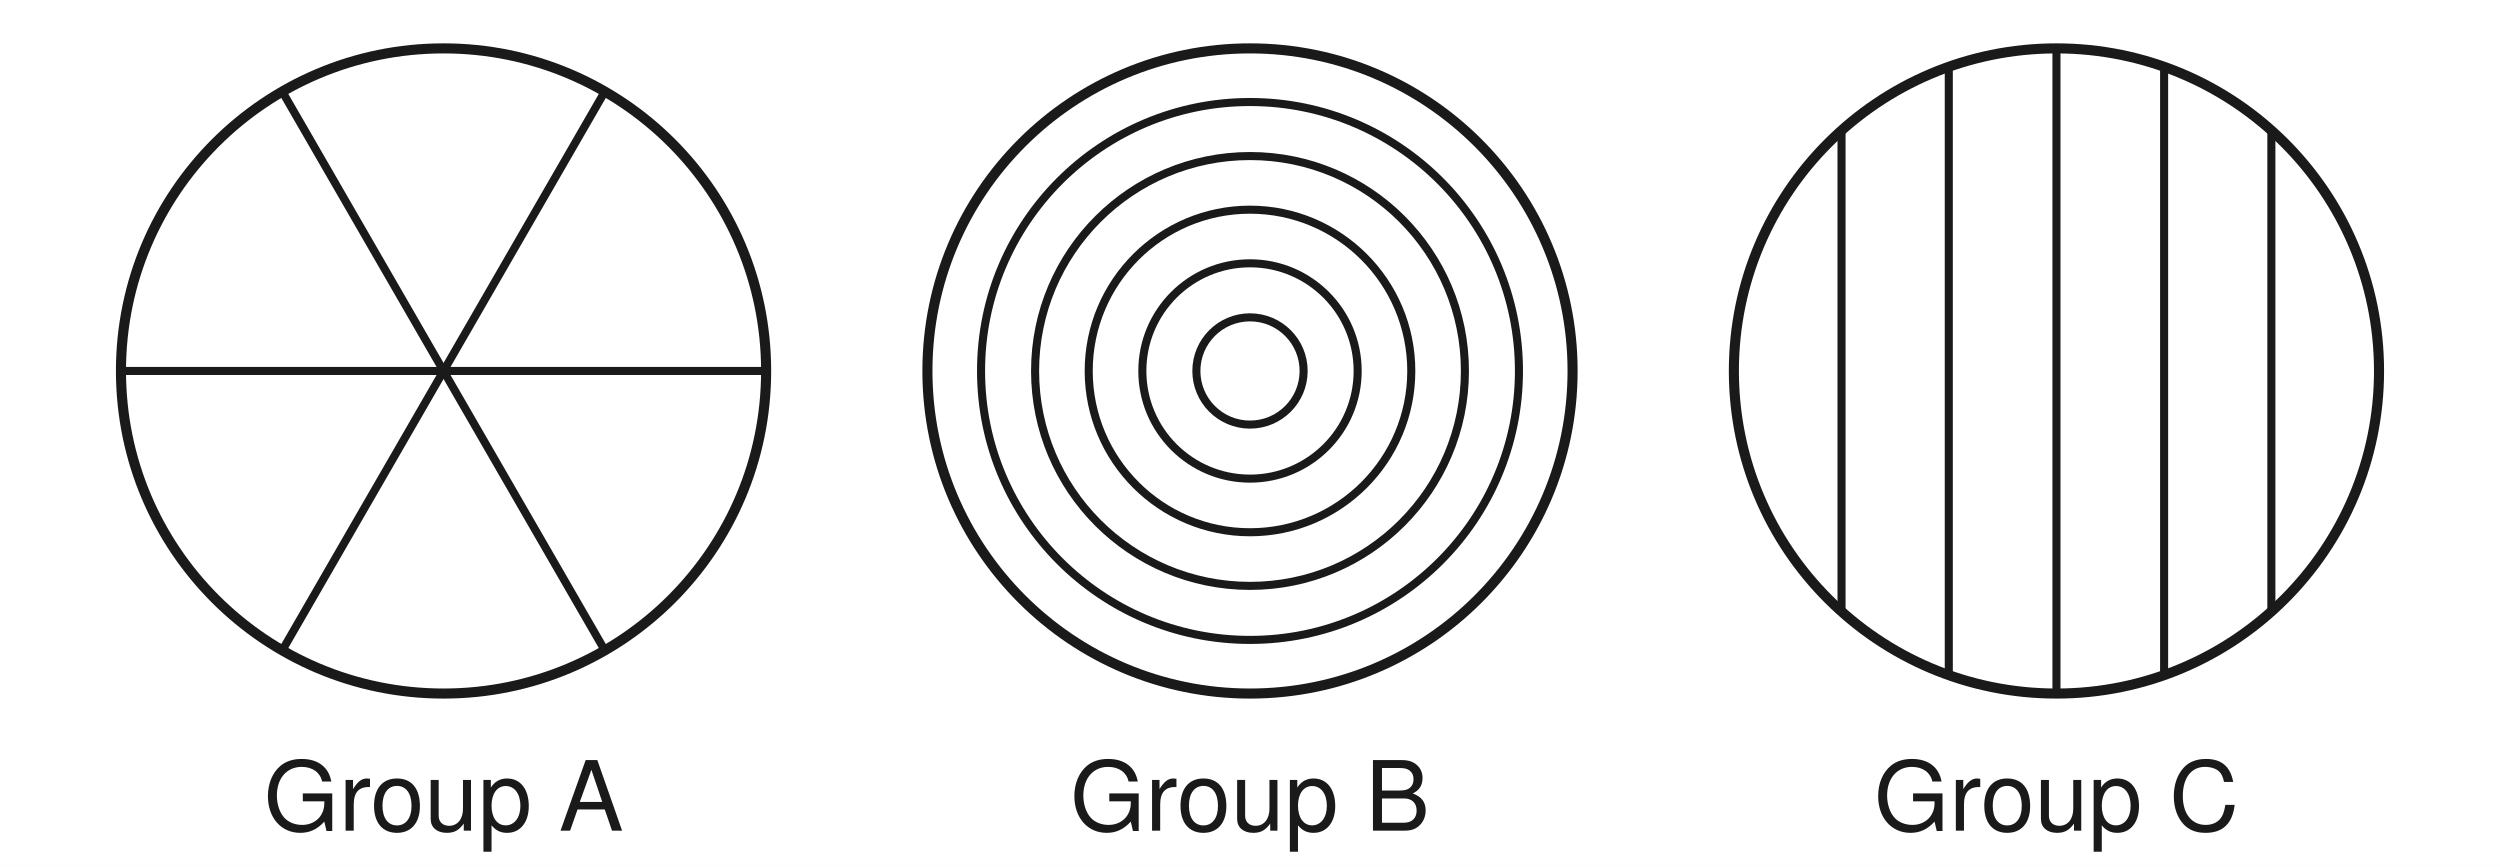
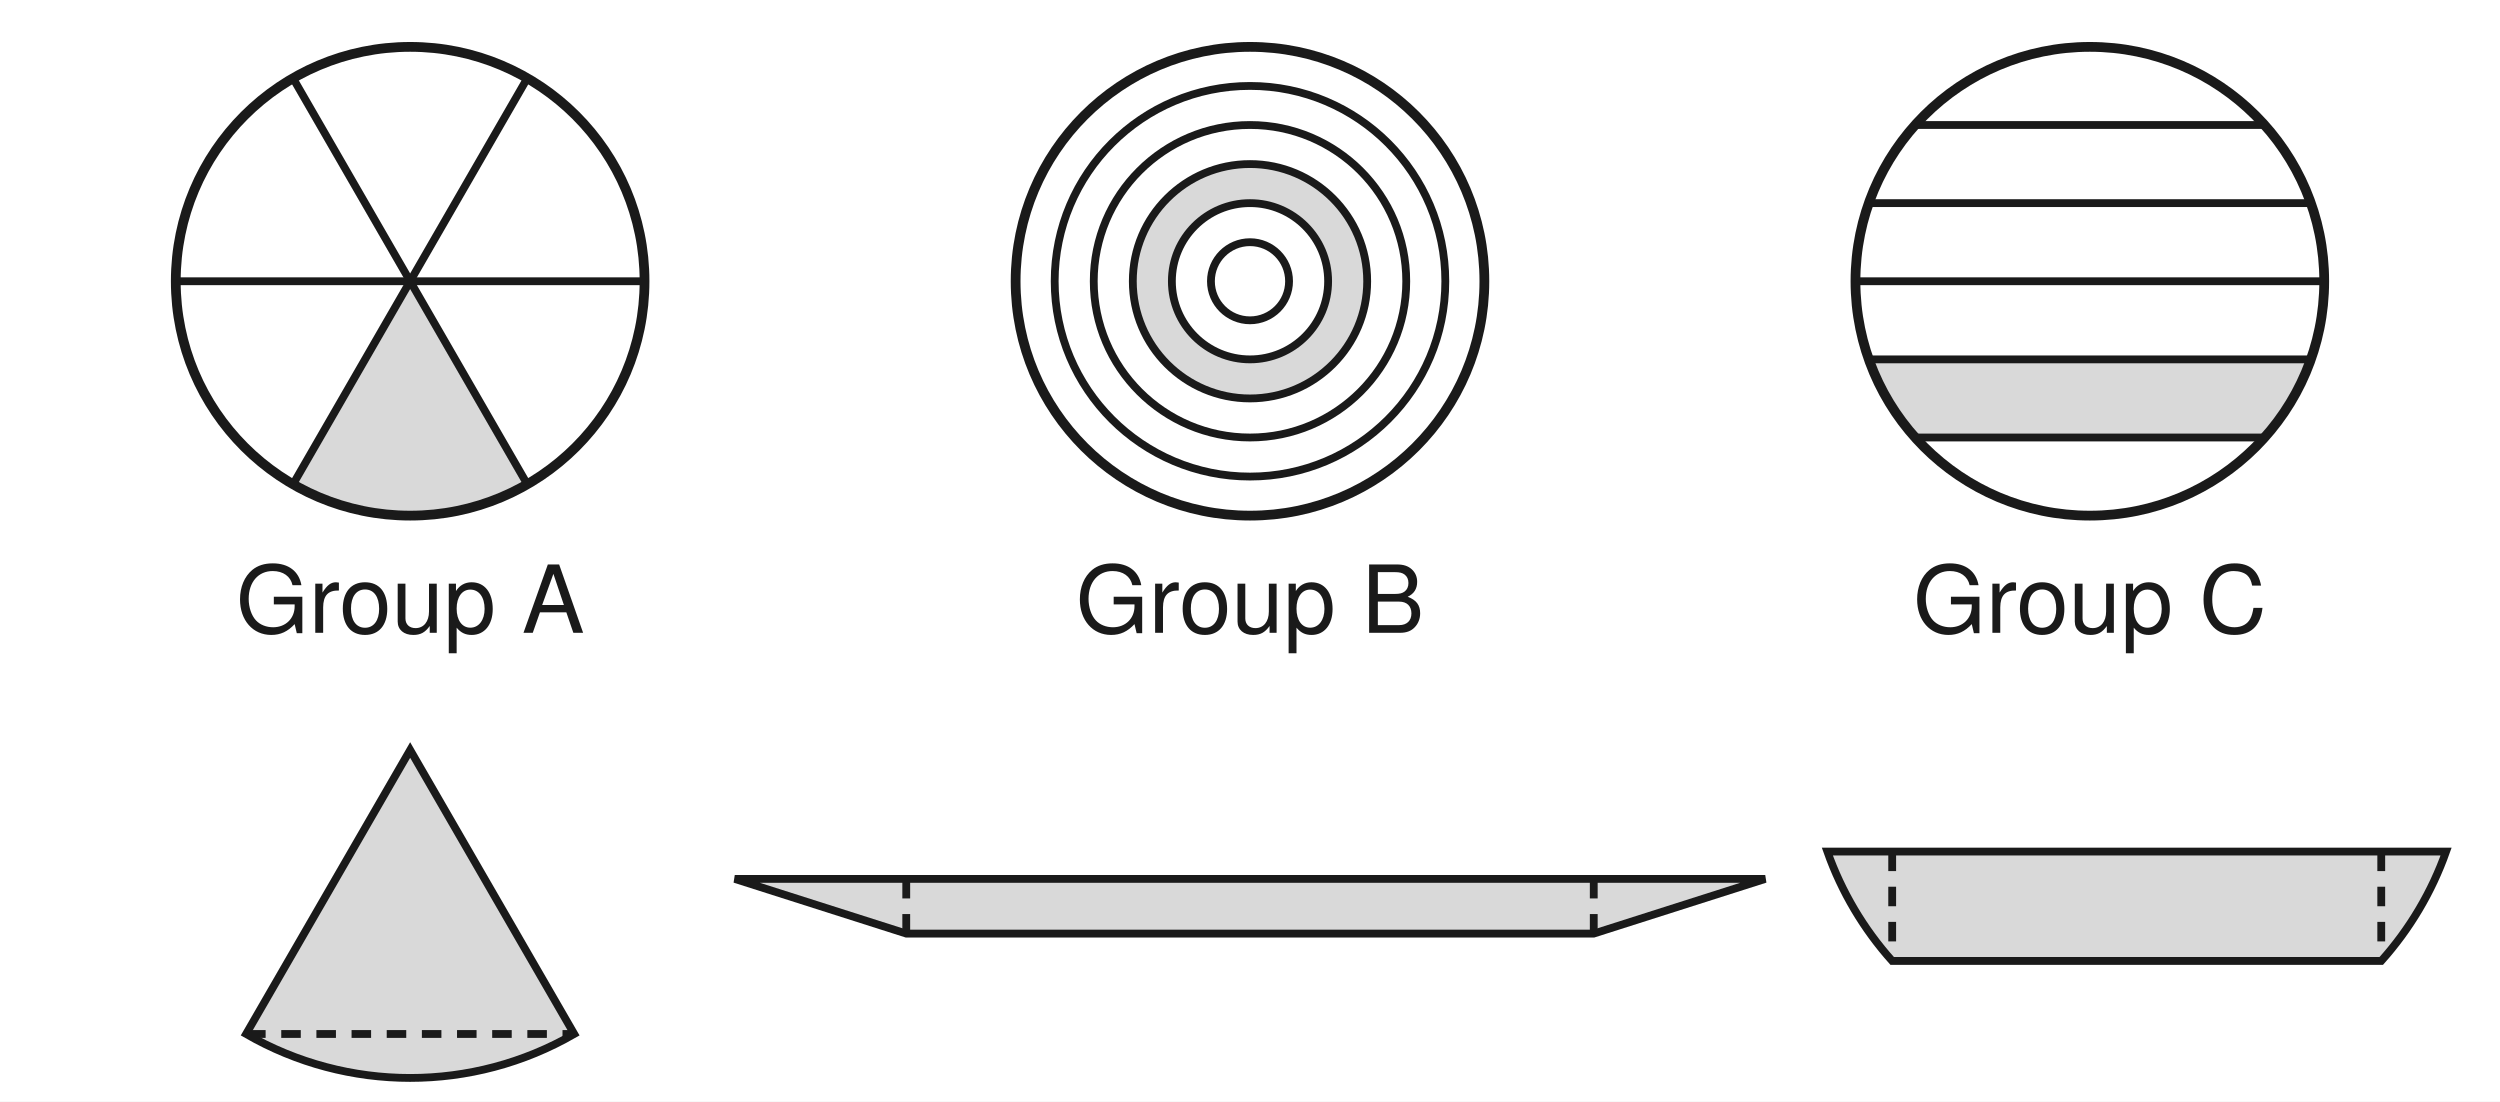
- <svg xmlns="http://www.w3.org/2000/svg" width="620" height="215" viewBox="0 0 620 215" font-family="Helvetica, Arial, sans-serif" font-size="24" fill="#1a1a1a">
-   <rect x="0" y="0" width="620" height="215" fill="#fff" />
-   <circle cx="110" cy="92" r="80" fill="none" stroke="#1a1a1a" stroke-width="2.5" />
-   <line x1="110" y1="92" x2="150.0" y2="22.7" stroke="#1a1a1a" stroke-width="2" />
-   <line x1="110" y1="92" x2="70.0" y2="22.7" stroke="#1a1a1a" stroke-width="2" />
-   <line x1="110" y1="92" x2="30.0" y2="92.0" stroke="#1a1a1a" stroke-width="2" />
-   <line x1="110" y1="92" x2="70.0" y2="161.3" stroke="#1a1a1a" stroke-width="2" />
-   <line x1="110" y1="92" x2="150.0" y2="161.3" stroke="#1a1a1a" stroke-width="2" />
-   <line x1="110" y1="92" x2="190.0" y2="92.0" stroke="#1a1a1a" stroke-width="2" />
-   <text x="110" y="206" text-anchor="middle">Group A</text>
-   <circle cx="310" cy="92" r="80" fill="none" stroke="#1a1a1a" stroke-width="2.5" />
-   <circle cx="310" cy="92" r="13.3" fill="none" stroke="#1a1a1a" stroke-width="2" />
-   <circle cx="310" cy="92" r="26.7" fill="none" stroke="#1a1a1a" stroke-width="2" />
-   <circle cx="310" cy="92" r="40.0" fill="none" stroke="#1a1a1a" stroke-width="2" />
-   <circle cx="310" cy="92" r="53.3" fill="none" stroke="#1a1a1a" stroke-width="2" />
-   <circle cx="310" cy="92" r="66.7" fill="none" stroke="#1a1a1a" stroke-width="2" />
-   <text x="310" y="206" text-anchor="middle">Group B</text>
-   <circle cx="510" cy="92" r="80" fill="none" stroke="#1a1a1a" stroke-width="2.5" />
-   <line x1="456.7" y1="32.4" x2="456.7" y2="151.6" stroke="#1a1a1a" stroke-width="2" />
-   <line x1="483.3" y1="16.6" x2="483.3" y2="167.4" stroke="#1a1a1a" stroke-width="2" />
-   <line x1="510.0" y1="12.0" x2="510.0" y2="172.0" stroke="#1a1a1a" stroke-width="2" />
-   <line x1="536.7" y1="16.6" x2="536.7" y2="167.4" stroke="#1a1a1a" stroke-width="2" />
-   <line x1="563.3" y1="32.4" x2="563.3" y2="151.6" stroke="#1a1a1a" stroke-width="2" />
-   <text x="510" y="206" text-anchor="middle">Group C</text>
+ <svg xmlns="http://www.w3.org/2000/svg" width="640" height="282" viewBox="0 0 640 282" font-family="Helvetica, Arial, sans-serif" font-size="24" fill="#1a1a1a">
+   <rect x="0" y="0" width="640" height="282" fill="#fff" />
+   <path d="M 105.0 72.0 L 75.0 124.0 A 60 60 0 0 0 135.0 124.0 Z" fill="#d9d9d9" />
+   <path d="M 290.0 72.0 A 30.0 30.0 0 1 0 350.0 72.0 A 30.0 30.0 0 1 0 290.0 72.0 M 300.0 72.0 A 20.0 20.0 0 1 0 340.0 72.0 A 20.0 20.0 0 1 0 300.0 72.0 Z" fill="#d9d9d9" fill-rule="evenodd" />
+   <path d="M 478.4 92.0 L 591.6 92.0 A 60 60 0 0 1 579.7 112.0 L 490.3 112.0 A 60 60 0 0 1 478.4 92.0 Z" fill="#d9d9d9" />
+   <circle cx="105" cy="72" r="60" fill="none" stroke="#1a1a1a" stroke-width="2.5" />
+   <line x1="105" y1="72" x2="135.0" y2="20.0" stroke="#1a1a1a" stroke-width="2" />
+   <line x1="105" y1="72" x2="75.0" y2="20.0" stroke="#1a1a1a" stroke-width="2" />
+   <line x1="105" y1="72" x2="45.0" y2="72.0" stroke="#1a1a1a" stroke-width="2" />
+   <line x1="105" y1="72" x2="75.0" y2="124.0" stroke="#1a1a1a" stroke-width="2" />
+   <line x1="105" y1="72" x2="135.0" y2="124.0" stroke="#1a1a1a" stroke-width="2" />
+   <line x1="105" y1="72" x2="165.0" y2="72.0" stroke="#1a1a1a" stroke-width="2" />
+   <text x="105" y="162" text-anchor="middle">Group A</text>
+   <circle cx="320" cy="72" r="60" fill="none" stroke="#1a1a1a" stroke-width="2.5" />
+   <circle cx="320" cy="72" r="10.0" fill="none" stroke="#1a1a1a" stroke-width="2" />
+   <circle cx="320" cy="72" r="20.0" fill="none" stroke="#1a1a1a" stroke-width="2" />
+   <circle cx="320" cy="72" r="30.0" fill="none" stroke="#1a1a1a" stroke-width="2" />
+   <circle cx="320" cy="72" r="40.0" fill="none" stroke="#1a1a1a" stroke-width="2" />
+   <circle cx="320" cy="72" r="50.0" fill="none" stroke="#1a1a1a" stroke-width="2" />
+   <text x="320" y="162" text-anchor="middle">Group B</text>
+   <circle cx="535" cy="72" r="60" fill="none" stroke="#1a1a1a" stroke-width="2.5" />
+   <line x1="490.3" y1="32.0" x2="579.7" y2="32.0" stroke="#1a1a1a" stroke-width="2" />
+   <line x1="478.4" y1="52.0" x2="591.6" y2="52.0" stroke="#1a1a1a" stroke-width="2" />
+   <line x1="475.0" y1="72.0" x2="595.0" y2="72.0" stroke="#1a1a1a" stroke-width="2" />
+   <line x1="478.4" y1="92.0" x2="591.6" y2="92.0" stroke="#1a1a1a" stroke-width="2" />
+   <line x1="490.3" y1="112.0" x2="579.7" y2="112.0" stroke="#1a1a1a" stroke-width="2" />
+   <text x="535" y="162" text-anchor="middle">Group C</text>
+   <path d="M 105.0 192.0 L 63.0 264.7 A 84.0 84.0 0 0 0 147.0 264.7 Z" fill="#d9d9d9" stroke="#1a1a1a" stroke-width="2" />
+   <line x1="63.0" y1="264.7" x2="147.0" y2="264.7" stroke="#1a1a1a" stroke-width="2" stroke-dasharray="5 4" />
+   <path d="M 188.1 225.0 L 451.9 225.0 L 408.0 239.0 L 232.0 239.0 Z" fill="#d9d9d9" stroke="#1a1a1a" stroke-width="2" />
+   <line x1="232.0" y1="225.0" x2="232.0" y2="239.0" stroke="#1a1a1a" stroke-width="2" stroke-dasharray="5 4" />
+   <line x1="408.0" y1="225.0" x2="408.0" y2="239.0" stroke="#1a1a1a" stroke-width="2" stroke-dasharray="5 4" />
+   <path d="M 467.8 218.0 L 626.2 218.0 A 84.0 84.0 0 0 1 609.6 246.0 L 484.4 246.0 A 84.0 84.0 0 0 1 467.8 218.0 Z" fill="#d9d9d9" stroke="#1a1a1a" stroke-width="2" />
+   <line x1="484.4" y1="218.0" x2="484.4" y2="246.0" stroke="#1a1a1a" stroke-width="2" stroke-dasharray="5 4" />
+   <line x1="609.6" y1="218.0" x2="609.6" y2="246.0" stroke="#1a1a1a" stroke-width="2" stroke-dasharray="5 4" />
</svg>
